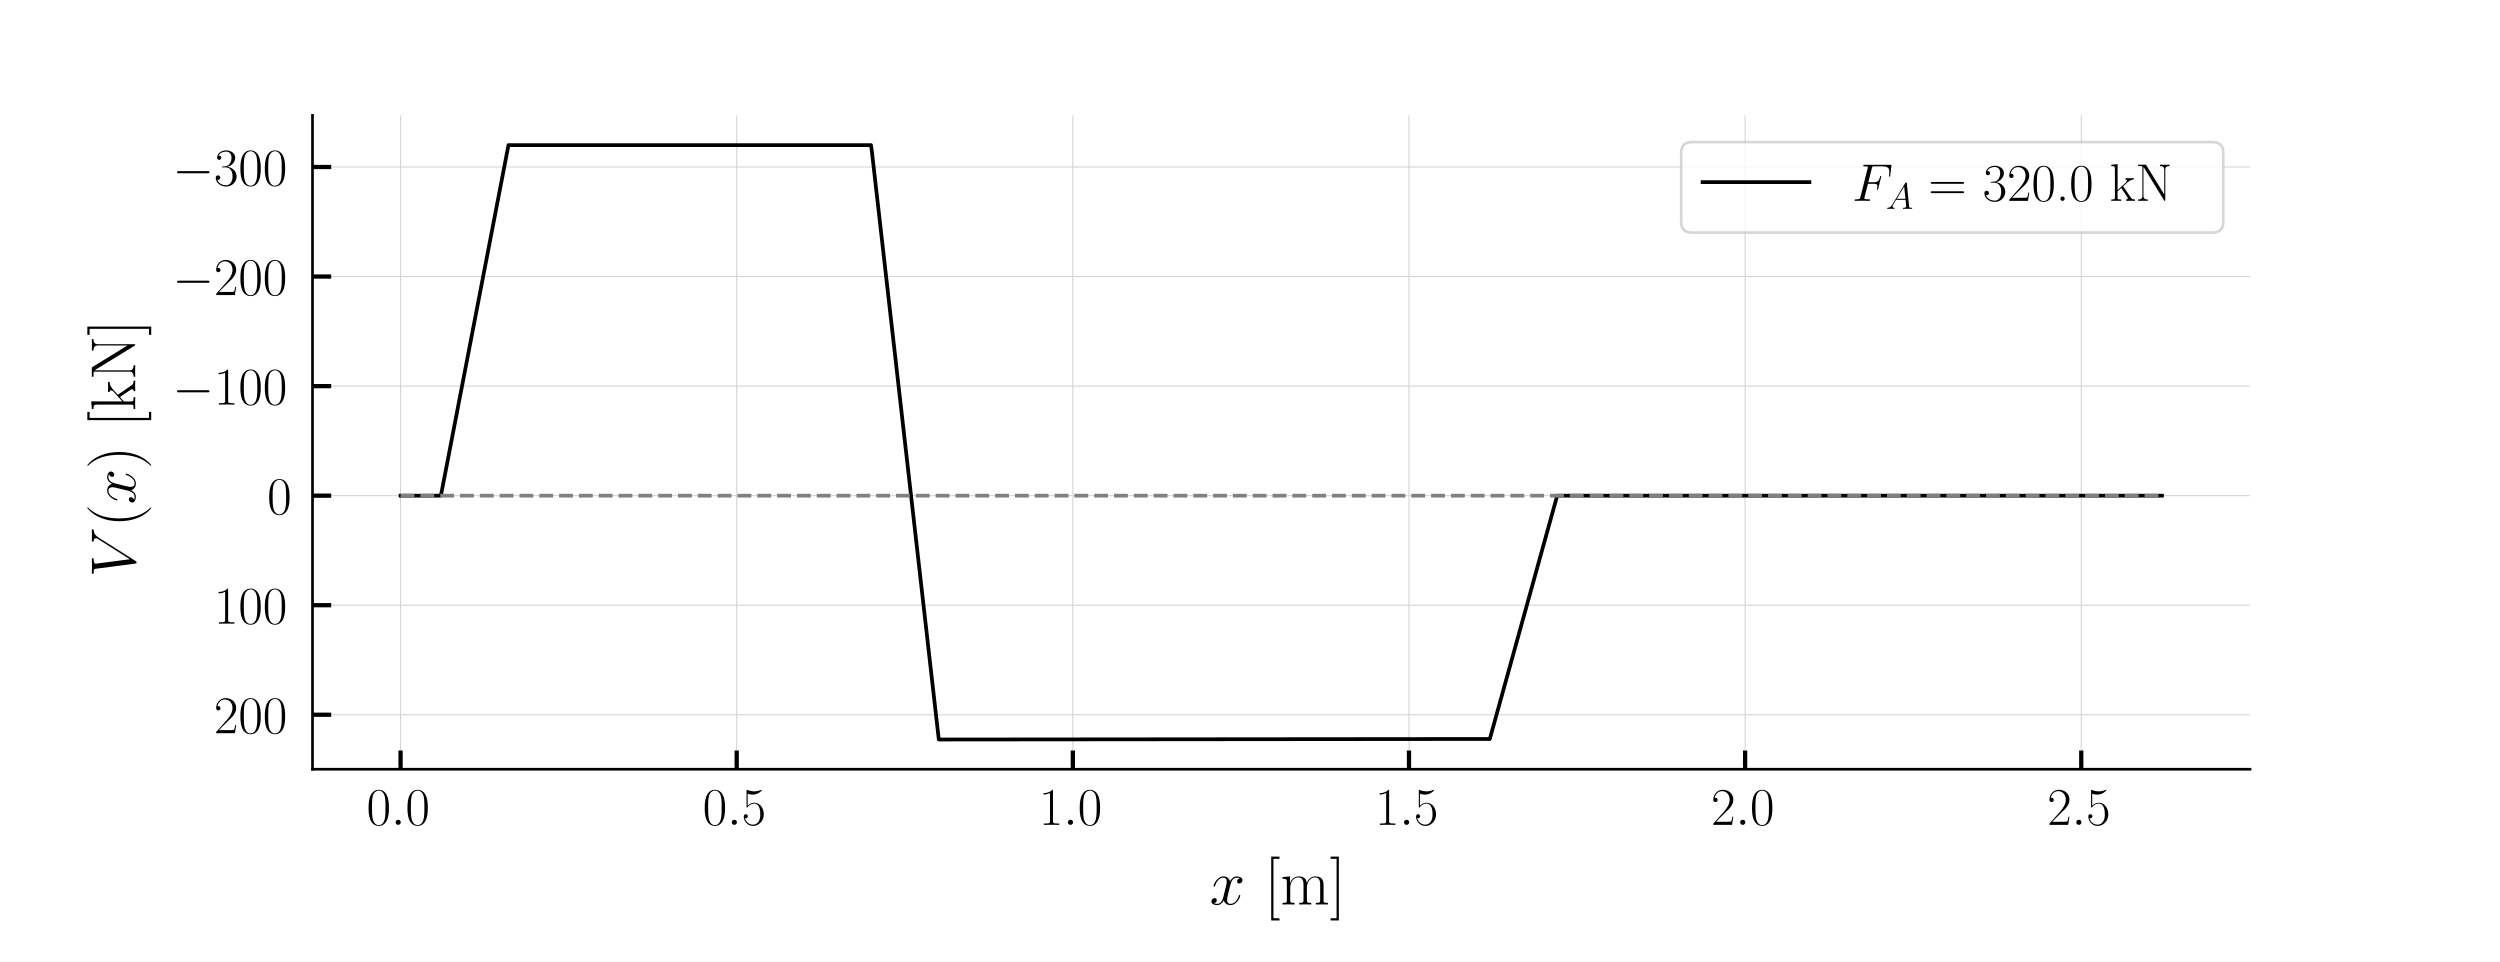
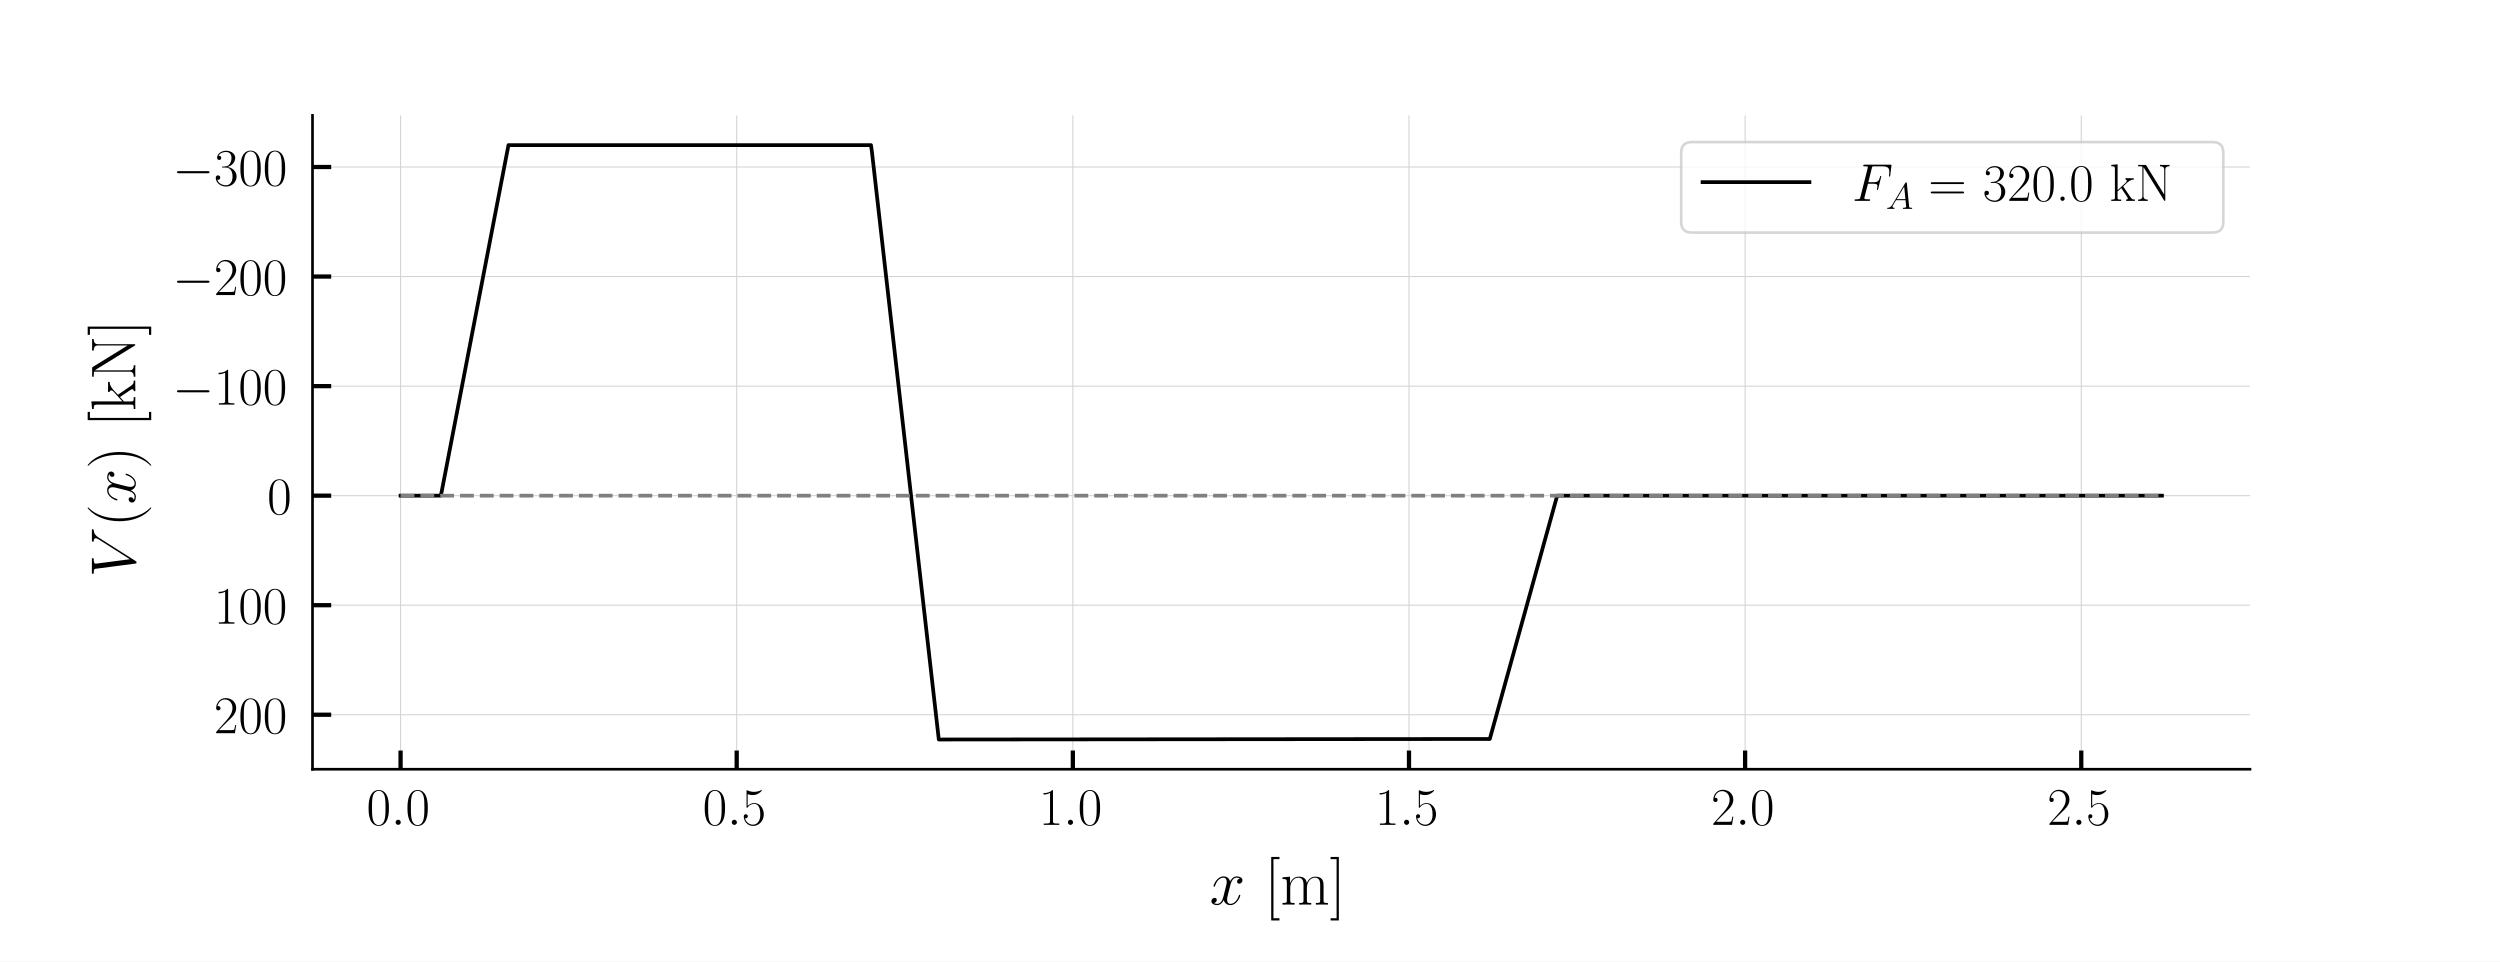
<svg xmlns="http://www.w3.org/2000/svg" xmlns:xlink="http://www.w3.org/1999/xlink" width="468pt" height="180pt" viewBox="0 0 468 180" version="1.1">
  <defs>
    <style type="text/css">*{stroke-linejoin: round; stroke-linecap: butt}</style>
  </defs>
  <g id="figure_1">
    <g id="patch_1">
      <path d="M 0 180  L 468 180  L 468 0  L 0 0  z " style="fill: #ffffff" />
    </g>
    <g id="axes_1">
      <g id="patch_2">
        <path d="M 58.5 144  L 421.2 144  L 421.2 21.6  L 58.5 21.6  z " style="fill: #ffffff" />
      </g>
      <g id="matplotlib.axis_1">
        <g id="xtick_1">
          <g id="line2d_1">
-             <path d="M 74.986 144  L 74.986 21.6  " clip-path="url(#p8a2ecd85be)" style="fill: none; stroke: #d3d3d3; stroke-width: 0.2; stroke-linecap: square" />
+             <path d="M 74.986 144  L 74.986 21.6  " clip-path="url(#pb7c773ebea)" style="fill: none; stroke: #d3d3d3; stroke-width: 0.2; stroke-linecap: square" />
          </g>
          <g id="line2d_2">
            <defs>
-               <path id="mbf81f46f9b" d="M 0 0  L 0 -3.5  " style="stroke: #000000; stroke-width: 0.8" />
-             </defs>
-             <g>
-               <use xlink:href="#mbf81f46f9b" x="74.986" y="144" style="stroke: #000000; stroke-width: 0.8" />
+               <path id="m559e1556b9" d="M 0 0  L 0 -3.5  " style="stroke: #000000; stroke-width: 0.8" />
+             </defs>
+             <g>
+               <use xlink:href="#m559e1556b9" x="74.986" y="144" style="stroke: #000000; stroke-width: 0.8" />
            </g>
          </g>
          <g id="text_1">
            <g transform="translate(68.62132 154.4185) scale(0.1 -0.1)">
              <defs>
-                 <path id="CMR17-30" d="M 2688 2038  C 2688 2430 2682 3099 2413 3613  C 2176 4063 1798 4224 1466 4224  C 1158 4224 768 4082 525 3620  C 269 3137 243 2539 243 2038  C 243 1671 250 1112 448 623  C 723 -39 1216 -128 1466 -128  C 1760 -128 2208 -7 2470 604  C 2662 1048 2688 1568 2688 2038  z M 1466 -26  C 1056 -26 813 328 723 816  C 653 1196 653 1749 653 2109  C 653 2604 653 3015 736 3407  C 858 3954 1216 4121 1466 4121  C 1728 4121 2067 3947 2189 3420  C 2272 3054 2278 2623 2278 2109  C 2278 1691 2278 1176 2202 797  C 2067 96 1690 -26 1466 -26  z " transform="scale(0.015625)" />
-                 <path id="CMMI12-3a" d="M 1178 307  C 1178 492 1024 620 870 620  C 685 620 557 467 557 313  C 557 128 710 0 864 0  C 1050 0 1178 153 1178 307  z " transform="scale(0.015625)" />
+                 <path id="CMR17-30" d="M 2688 2025  C 2688 2416 2682 3080 2413 3591  C 2176 4039 1798 4198 1466 4198  C 1158 4198 768 4058 525 3597  C 269 3118 243 2524 243 2025  C 243 1661 250 1106 448 619  C 723 -39 1216 -128 1466 -128  C 1760 -128 2208 -7 2470 600  C 2662 1042 2688 1559 2688 2025  z M 1466 -26  C 1056 -26 813 325 723 812  C 653 1188 653 1738 653 2096  C 653 2588 653 2997 736 3387  C 858 3929 1216 4096 1466 4096  C 1728 4096 2067 3923 2189 3400  C 2272 3036 2278 2607 2278 2096  C 2278 1680 2278 1169 2202 792  C 2067 95 1690 -26 1466 -26  z " transform="scale(0.015625)" />
+                 <path id="CMMI12-3a" d="M 1178 307  C 1178 492 1024 619 870 619  C 685 619 557 466 557 313  C 557 128 710 0 864 0  C 1050 0 1178 153 1178 307  z " transform="scale(0.015625)" />
              </defs>
              <use xlink:href="#CMR17-30" transform="scale(0.996264)" />
              <use xlink:href="#CMMI12-3a" transform="translate(45.69048 0) scale(0.996264)" />
              <use xlink:href="#CMR17-30" transform="translate(72.78765 0) scale(0.996264)" />
            </g>
          </g>
        </g>
        <g id="xtick_2">
          <g id="line2d_3">
-             <path d="M 137.911 144  L 137.911 21.6  " clip-path="url(#p8a2ecd85be)" style="fill: none; stroke: #d3d3d3; stroke-width: 0.2; stroke-linecap: square" />
+             <path d="M 137.911 144  L 137.911 21.6  " clip-path="url(#pb7c773ebea)" style="fill: none; stroke: #d3d3d3; stroke-width: 0.2; stroke-linecap: square" />
          </g>
          <g id="line2d_4">
            <g>
-               <use xlink:href="#mbf81f46f9b" x="137.911" y="144" style="stroke: #000000; stroke-width: 0.8" />
+               <use xlink:href="#m559e1556b9" x="137.911" y="144" style="stroke: #000000; stroke-width: 0.8" />
            </g>
          </g>
          <g id="text_2">
            <g transform="translate(131.5464 154.4185) scale(0.1 -0.1)">
              <defs>
-                 <path id="CMR17-35" d="M 730 3750  C 794 3724 1056 3641 1325 3641  C 1920 3641 2246 3961 2432 4140  C 2432 4191 2432 4224 2394 4224  C 2387 4224 2374 4224 2323 4198  C 2099 4102 1837 4032 1517 4032  C 1325 4032 1037 4055 723 4191  C 653 4224 640 4224 634 4224  C 602 4224 595 4217 595 4090  L 595 2231  C 595 2113 595 2080 659 2080  C 691 2080 704 2093 736 2139  C 941 2435 1222 2560 1542 2560  C 1766 2560 2246 2415 2246 1293  C 2246 1087 2246 716 2054 422  C 1894 159 1645 25 1370 25  C 947 25 518 319 403 812  C 429 806 480 793 506 793  C 589 793 749 838 749 1036  C 749 1209 627 1280 506 1280  C 358 1280 262 1190 262 1011  C 262 454 704 -128 1382 -128  C 2042 -128 2669 441 2669 1267  C 2669 2054 2170 2662 1549 2662  C 1222 2662 947 2540 730 2304  L 730 3750  z " transform="scale(0.015625)" />
+                 <path id="CMR17-35" d="M 730 3692  C 794 3666 1056 3584 1325 3584  C 1920 3584 2246 3911 2432 4100  C 2432 4157 2432 4192 2394 4192  C 2387 4192 2374 4192 2323 4163  C 2099 4058 1837 3973 1517 3973  C 1325 3973 1037 3999 723 4139  C 653 4171 640 4171 634 4171  C 602 4171 595 4164 595 4037  L 595 2203  C 595 2089 595 2057 659 2057  C 691 2057 704 2070 736 2114  C 941 2401 1222 2522 1542 2522  C 1766 2522 2246 2382 2246 1289  C 2246 1085 2246 715 2054 421  C 1894 159 1645 25 1370 25  C 947 25 518 320 403 814  C 429 807 480 795 506 795  C 589 795 749 840 749 1038  C 749 1210 627 1280 506 1280  C 358 1280 262 1190 262 1011  C 262 454 704 -128 1382 -128  C 2042 -128 2669 440 2669 1264  C 2669 2030 2170 2624 1549 2624  C 1222 2624 947 2503 730 2274  L 730 3692  z " transform="scale(0.015625)" />
              </defs>
              <use xlink:href="#CMR17-30" transform="scale(0.996264)" />
              <use xlink:href="#CMMI12-3a" transform="translate(45.69048 0) scale(0.996264)" />
              <use xlink:href="#CMR17-35" transform="translate(72.78765 0) scale(0.996264)" />
            </g>
          </g>
        </g>
        <g id="xtick_3">
          <g id="line2d_5">
-             <path d="M 200.836 144  L 200.836 21.6  " clip-path="url(#p8a2ecd85be)" style="fill: none; stroke: #d3d3d3; stroke-width: 0.2; stroke-linecap: square" />
+             <path d="M 200.836 144  L 200.836 21.6  " clip-path="url(#pb7c773ebea)" style="fill: none; stroke: #d3d3d3; stroke-width: 0.2; stroke-linecap: square" />
          </g>
          <g id="line2d_6">
            <g>
-               <use xlink:href="#mbf81f46f9b" x="200.836" y="144" style="stroke: #000000; stroke-width: 0.8" />
+               <use xlink:href="#m559e1556b9" x="200.836" y="144" style="stroke: #000000; stroke-width: 0.8" />
            </g>
          </g>
          <g id="text_3">
            <g transform="translate(194.4714 154.4185) scale(0.1 -0.1)">
              <defs>
-                 <path id="CMR17-31" d="M 1702 4083  C 1702 4217 1696 4224 1606 4224  C 1357 3927 979 3833 621 3820  C 602 3820 570 3820 563 3808  C 557 3795 557 3782 557 3648  C 755 3648 1088 3686 1344 3839  L 1344 467  C 1344 243 1331 166 781 166  L 589 166  L 589 0  C 896 6 1216 12 1523 12  C 1830 12 2150 6 2458 0  L 2458 166  L 2266 166  C 1715 166 1702 236 1702 467  L 1702 4083  z " transform="scale(0.015625)" />
+                 <path id="CMR17-31" d="M 1702 4058  C 1702 4192 1696 4192 1606 4192  C 1357 3916 979 3827 621 3827  C 602 3827 570 3827 563 3808  C 557 3795 557 3782 557 3648  C 755 3648 1088 3686 1344 3839  L 1344 461  C 1344 236 1331 160 781 160  L 589 160  L 589 0  C 896 0 1216 0 1523 0  C 1830 0 2150 0 2458 0  L 2458 160  L 2266 160  C 1715 160 1702 230 1702 458  L 1702 4058  z " transform="scale(0.015625)" />
              </defs>
              <use xlink:href="#CMR17-31" transform="scale(0.996264)" />
              <use xlink:href="#CMMI12-3a" transform="translate(45.69048 0) scale(0.996264)" />
              <use xlink:href="#CMR17-30" transform="translate(72.78765 0) scale(0.996264)" />
            </g>
          </g>
        </g>
        <g id="xtick_4">
          <g id="line2d_7">
-             <path d="M 263.762 144  L 263.762 21.6  " clip-path="url(#p8a2ecd85be)" style="fill: none; stroke: #d3d3d3; stroke-width: 0.2; stroke-linecap: square" />
+             <path d="M 263.762 144  L 263.762 21.6  " clip-path="url(#pb7c773ebea)" style="fill: none; stroke: #d3d3d3; stroke-width: 0.2; stroke-linecap: square" />
          </g>
          <g id="line2d_8">
            <g>
-               <use xlink:href="#mbf81f46f9b" x="263.762" y="144" style="stroke: #000000; stroke-width: 0.8" />
+               <use xlink:href="#m559e1556b9" x="263.762" y="144" style="stroke: #000000; stroke-width: 0.8" />
            </g>
          </g>
          <g id="text_4">
            <g transform="translate(257.3965 154.4185) scale(0.1 -0.1)">
              <use xlink:href="#CMR17-31" transform="scale(0.996264)" />
              <use xlink:href="#CMMI12-3a" transform="translate(45.69048 0) scale(0.996264)" />
              <use xlink:href="#CMR17-35" transform="translate(72.78765 0) scale(0.996264)" />
            </g>
          </g>
        </g>
        <g id="xtick_5">
          <g id="line2d_9">
-             <path d="M 326.687 144  L 326.687 21.6  " clip-path="url(#p8a2ecd85be)" style="fill: none; stroke: #d3d3d3; stroke-width: 0.2; stroke-linecap: square" />
+             <path d="M 326.687 144  L 326.687 21.6  " clip-path="url(#pb7c773ebea)" style="fill: none; stroke: #d3d3d3; stroke-width: 0.2; stroke-linecap: square" />
          </g>
          <g id="line2d_10">
            <g>
-               <use xlink:href="#mbf81f46f9b" x="326.687" y="144" style="stroke: #000000; stroke-width: 0.8" />
+               <use xlink:href="#m559e1556b9" x="326.687" y="144" style="stroke: #000000; stroke-width: 0.8" />
            </g>
          </g>
          <g id="text_5">
            <g transform="translate(320.3215 154.4185) scale(0.1 -0.1)">
              <defs>
-                 <path id="CMR17-32" d="M 2669 990  L 2554 990  C 2490 537 2438 460 2413 422  C 2381 371 1920 371 1830 371  L 602 371  C 832 620 1280 1073 1824 1596  C 2214 1966 2669 2400 2669 3033  C 2669 3788 2067 4224 1395 4224  C 691 4224 262 3603 262 3027  C 262 2777 448 2745 525 2745  C 589 2745 781 2783 781 3007  C 781 3206 614 3264 525 3264  C 486 3264 448 3257 422 3244  C 544 3788 915 4057 1306 4057  C 1862 4057 2227 3616 2227 3033  C 2227 2477 1901 1998 1536 1583  L 262 147  L 262 0  L 2515 0  L 2669 990  z " transform="scale(0.015625)" />
+                 <path id="CMR17-32" d="M 2669 989  L 2554 989  C 2490 536 2438 459 2413 420  C 2381 369 1920 369 1830 369  L 602 369  C 832 619 1280 1072 1824 1597  C 2214 1967 2669 2402 2669 3035  C 2669 3790 2067 4224 1395 4224  C 691 4224 262 3604 262 3030  C 262 2780 448 2748 525 2748  C 589 2748 781 2787 781 3010  C 781 3207 614 3264 525 3264  C 486 3264 448 3258 422 3245  C 544 3790 915 4058 1306 4058  C 1862 4058 2227 3617 2227 3035  C 2227 2479 1901 2000 1536 1584  L 262 146  L 262 0  L 2515 0  L 2669 989  z " transform="scale(0.015625)" />
              </defs>
              <use xlink:href="#CMR17-32" transform="scale(0.996264)" />
              <use xlink:href="#CMMI12-3a" transform="translate(45.69048 0) scale(0.996264)" />
              <use xlink:href="#CMR17-30" transform="translate(72.78765 0) scale(0.996264)" />
            </g>
          </g>
        </g>
        <g id="xtick_6">
          <g id="line2d_11">
-             <path d="M 389.612 144  L 389.612 21.6  " clip-path="url(#p8a2ecd85be)" style="fill: none; stroke: #d3d3d3; stroke-width: 0.2; stroke-linecap: square" />
+             <path d="M 389.612 144  L 389.612 21.6  " clip-path="url(#pb7c773ebea)" style="fill: none; stroke: #d3d3d3; stroke-width: 0.2; stroke-linecap: square" />
          </g>
          <g id="line2d_12">
            <g>
-               <use xlink:href="#mbf81f46f9b" x="389.612" y="144" style="stroke: #000000; stroke-width: 0.8" />
+               <use xlink:href="#m559e1556b9" x="389.612" y="144" style="stroke: #000000; stroke-width: 0.8" />
            </g>
          </g>
          <g id="text_6">
            <g transform="translate(383.2466 154.4185) scale(0.1 -0.1)">
              <use xlink:href="#CMR17-32" transform="scale(0.996264)" />
              <use xlink:href="#CMMI12-3a" transform="translate(45.69048 0) scale(0.996264)" />
              <use xlink:href="#CMR17-35" transform="translate(72.78765 0) scale(0.996264)" />
            </g>
          </g>
        </g>
        <g id="text_7">
          <g transform="translate(226.4438 169.3221) scale(0.12 -0.12)">
            <defs>
-               <path id="CMMI12-78" d="M 3034 2624  C 2829 2585 2752 2431 2752 2310  C 2752 2156 2874 2105 2963 2105  C 3155 2105 3290 2271 3290 2444  C 3290 2694 2982 2816 2714 2816  C 2323 2816 2106 2451 2048 2329  C 1901 2790 1504 2816 1389 2816  C 736 2816 390 1993 390 1849  C 390 1823 416 1790 461 1790  C 512 1790 525 1829 538 1855  C 755 2572 1184 2687 1370 2687  C 1658 2687 1715 2438 1715 2284  C 1715 2143 1677 1993 1600 1678  L 1382 778  C 1286 390 1101 64 762 64  C 730 64 570 64 435 126  C 666 166 717 358 717 435  C 717 563 621 640 499 640  C 346 640 179 505 179 300  C 179 57 480 -64 755 -64  C 1062 -64 1280 153 1414 415  C 1517 64 1837 -64 2074 -64  C 2726 -64 3072 751 3072 896  C 3072 929 3046 955 3008 955  C 2950 955 2944 922 2925 870  C 2752 300 2381 64 2093 64  C 1869 64 1747 204 1747 467  C 1747 607 1773 712 1875 1146  L 2099 2039  C 2195 2425 2413 2687 2707 2687  C 2720 2687 2899 2687 3034 2624  z " transform="scale(0.015625)" />
-               <path id="CMR17-5b" d="M 1504 -1600  L 1504 -1376  L 902 -1376  L 902 4575  L 1504 4575  L 1504 4800  L 678 4800  L 678 -1600  L 1504 -1600  z " transform="scale(0.015625)" />
-               <path id="CMR17-6d" d="M 4326 1954  C 4326 2276 4269 2816 3507 2816  C 3072 2816 2771 2520 2656 2173  L 2650 2173  C 2573 2700 2195 2816 1837 2816  C 1331 2816 1069 2424 973 2166  L 966 2166  L 966 2816  L 211 2745  L 211 2578  C 589 2578 646 2540 646 2231  L 646 443  C 646 198 621 166 211 166  L 211 0  C 365 12 646 12 813 12  C 979 12 1267 12 1421 0  L 1421 166  C 1011 166 986 192 986 443  L 986 1678  C 986 2269 1344 2713 1792 2713  C 2266 2713 2317 2289 2317 1980  L 2317 443  C 2317 198 2291 166 1882 166  L 1882 0  C 2035 12 2317 12 2483 12  C 2650 12 2938 12 3091 0  L 3091 166  C 2682 166 2656 192 2656 443  L 2656 1678  C 2656 2269 3014 2713 3462 2713  C 3936 2713 3987 2289 3987 1980  L 3987 443  C 3987 198 3962 166 3552 166  L 3552 0  C 3706 12 3987 12 4154 12  C 4320 12 4608 12 4762 0  L 4762 166  C 4352 166 4326 192 4326 443  L 4326 1954  z " transform="scale(0.015625)" />
-               <path id="CMR17-5d" d="M 915 4800  L 90 4800  L 90 4575  L 691 4575  L 691 -1376  L 90 -1376  L 90 -1600  L 915 -1600  L 915 4800  z " transform="scale(0.015625)" />
+               <path id="CMMI12-78" d="M 3034 2606  C 2829 2567 2752 2414 2752 2293  C 2752 2139 2874 2088 2963 2088  C 3155 2088 3290 2254 3290 2427  C 3290 2695 2982 2816 2714 2816  C 2323 2816 2106 2433 2048 2312  C 1901 2816 1504 2816 1389 2816  C 736 2816 390 1980 390 1839  C 390 1814 416 1782 461 1782  C 512 1782 525 1820 538 1846  C 755 2555 1184 2689 1370 2689  C 1658 2689 1715 2420 1715 2267  C 1715 2127 1677 1980 1600 1673  L 1382 798  C 1286 415 1101 64 762 64  C 730 64 570 64 435 147  C 666 192 717 383 717 460  C 717 588 621 664 499 664  C 346 664 179 530 179 326  C 179 57 480 -64 755 -64  C 1062 -64 1280 179 1414 441  C 1517 64 1837 -64 2074 -64  C 2726 -64 3072 773 3072 913  C 3072 945 3046 971 3008 971  C 2950 971 2944 939 2925 888  C 2752 326 2381 64 2093 64  C 1869 64 1747 230 1747 492  C 1747 632 1773 734 1875 1156  L 2099 2024  C 2195 2408 2413 2689 2707 2689  C 2720 2689 2899 2689 3034 2606  z " transform="scale(0.015625)" />
+               <path id="CMR17-5b" d="M 1504 -1600  L 1504 -1377  L 902 -1377  L 902 4544  L 1504 4544  L 1504 4767  L 678 4767  L 678 -1600  L 1504 -1600  z " transform="scale(0.015625)" />
+               <path id="CMR17-6d" d="M 4326 1933  C 4326 2252 4269 2790 3507 2790  C 3072 2790 2771 2496 2656 2151  L 2650 2151  C 2573 2676 2195 2790 1837 2790  C 1331 2790 1069 2400 973 2144  L 966 2144  L 966 2790  L 211 2720  L 211 2554  C 589 2554 646 2515 646 2208  L 646 428  C 646 184 621 153 211 153  L 211 -13  C 365 0 646 0 813 0  C 979 0 1267 0 1421 -13  L 1421 153  C 1011 153 986 178 986 428  L 986 1658  C 986 2247 1344 2688 1792 2688  C 2266 2688 2317 2266 2317 1958  L 2317 428  C 2317 184 2291 153 1882 153  L 1882 -13  C 2035 0 2317 0 2483 0  C 2650 0 2938 0 3091 -13  L 3091 153  C 2682 153 2656 178 2656 428  L 2656 1658  C 2656 2247 3014 2688 3462 2688  C 3936 2688 3987 2266 3987 1958  L 3987 428  C 3987 184 3962 153 3552 153  L 3552 -13  C 3706 0 3987 0 4154 0  C 4320 0 4608 0 4762 -13  L 4762 153  C 4352 153 4326 178 4326 428  L 4326 1933  z " transform="scale(0.015625)" />
+               <path id="CMR17-5d" d="M 915 4767  L 90 4767  L 90 4544  L 691 4544  L 691 -1377  L 90 -1377  L 90 -1600  L 915 -1600  L 915 4767  z " transform="scale(0.015625)" />
            </defs>
            <use xlink:href="#CMMI12-78" transform="scale(0.996264)" />
            <use xlink:href="#CMR17-5b" transform="translate(85.51003 0) scale(0.996264)" />
            <use xlink:href="#CMR17-6d" transform="translate(110.3811 0) scale(0.996264)" />
            <use xlink:href="#CMR17-5d" transform="translate(187.3007 0) scale(0.996264)" />
          </g>
        </g>
      </g>
      <g id="matplotlib.axis_2">
        <g id="ytick_1">
          <g id="line2d_13">
-             <path d="M 58.5 31.265  L 421.2 31.265  " clip-path="url(#p8a2ecd85be)" style="fill: none; stroke: #d3d3d3; stroke-width: 0.2; stroke-linecap: square" />
+             <path d="M 58.5 31.265  L 421.2 31.265  " clip-path="url(#pb7c773ebea)" style="fill: none; stroke: #d3d3d3; stroke-width: 0.2; stroke-linecap: square" />
          </g>
          <g id="line2d_14">
            <defs>
-               <path id="m347cc3be47" d="M 0 0  L 3.5 0  " style="stroke: #000000; stroke-width: 0.8" />
-             </defs>
-             <g>
-               <use xlink:href="#m347cc3be47" x="58.5" y="31.265" style="stroke: #000000; stroke-width: 0.8" />
+               <path id="m8a05a147ef" d="M 0 0  L 3.5 0  " style="stroke: #000000; stroke-width: 0.8" />
+             </defs>
+             <g>
+               <use xlink:href="#m8a05a147ef" x="58.5" y="31.265" style="stroke: #000000; stroke-width: 0.8" />
            </g>
          </g>
          <g id="text_8">
            <g transform="translate(32.30725 34.72428) scale(0.1 -0.1)">
              <defs>
                <path id="CMSY10-0" d="M 4218 1472  C 4326 1472 4442 1472 4442 1600  C 4442 1728 4326 1728 4218 1728  L 755 1728  C 646 1728 531 1728 531 1600  C 531 1472 646 1472 755 1472  L 4218 1472  z " transform="scale(0.015625)" />
-                 <path id="CMR17-33" d="M 1414 2176  C 1984 2176 2234 1673 2234 1094  C 2234 322 1824 25 1453 25  C 1114 25 563 193 390 691  C 422 678 454 678 486 678  C 640 678 755 780 755 947  C 755 1132 614 1216 486 1216  C 378 1216 211 1164 211 927  C 211 335 787 -128 1466 -128  C 2176 -128 2720 432 2720 1087  C 2720 1718 2208 2176 1600 2246  C 2086 2347 2554 2776 2554 3353  C 2554 3856 2048 4224 1472 4224  C 890 4224 378 3862 378 3347  C 378 3123 544 3084 627 3084  C 762 3084 877 3167 877 3334  C 877 3500 762 3584 627 3584  C 602 3584 570 3584 544 3571  C 730 3999 1235 4076 1459 4076  C 1683 4076 2106 3966 2106 3347  C 2106 3167 2080 2851 1862 2574  C 1670 2329 1453 2316 1242 2297  C 1210 2297 1062 2284 1037 2284  C 992 2278 966 2272 966 2227  C 966 2182 973 2176 1101 2176  L 1414 2176  z " transform="scale(0.015625)" />
+                 <path id="CMR17-33" d="M 1414 2157  C 1984 2157 2234 1662 2234 1090  C 2234 320 1824 25 1453 25  C 1114 25 563 194 390 693  C 422 680 454 680 486 680  C 640 680 755 782 755 948  C 755 1133 614 1216 486 1216  C 378 1216 211 1165 211 926  C 211 335 787 -128 1466 -128  C 2176 -128 2720 430 2720 1085  C 2720 1707 2208 2157 1600 2227  C 2086 2328 2554 2756 2554 3329  C 2554 3820 2048 4179 1472 4179  C 890 4179 378 3829 378 3329  C 378 3110 544 3072 627 3072  C 762 3072 877 3155 877 3321  C 877 3486 762 3569 627 3569  C 602 3569 570 3569 544 3557  C 730 3959 1235 4032 1459 4032  C 1683 4032 2106 3925 2106 3320  C 2106 3143 2080 2828 1862 2550  C 1670 2304 1453 2304 1242 2284  C 1210 2284 1062 2269 1037 2269  C 992 2263 966 2257 966 2208  C 966 2163 973 2157 1101 2157  L 1414 2157  z " transform="scale(0.015625)" />
              </defs>
              <use xlink:href="#CMSY10-0" transform="scale(0.996264)" />
              <use xlink:href="#CMR17-33" transform="translate(77.48747 0) scale(0.996264)" />
              <use xlink:href="#CMR17-30" transform="translate(123.1779 0) scale(0.996264)" />
              <use xlink:href="#CMR17-30" transform="translate(168.8684 0) scale(0.996264)" />
            </g>
          </g>
        </g>
        <g id="ytick_2">
          <g id="line2d_15">
-             <path d="M 58.5 51.772  L 421.2 51.772  " clip-path="url(#p8a2ecd85be)" style="fill: none; stroke: #d3d3d3; stroke-width: 0.2; stroke-linecap: square" />
+             <path d="M 58.5 51.772  L 421.2 51.772  " clip-path="url(#pb7c773ebea)" style="fill: none; stroke: #d3d3d3; stroke-width: 0.2; stroke-linecap: square" />
          </g>
          <g id="line2d_16">
            <g>
-               <use xlink:href="#m347cc3be47" x="58.5" y="51.772" style="stroke: #000000; stroke-width: 0.8" />
+               <use xlink:href="#m8a05a147ef" x="58.5" y="51.772" style="stroke: #000000; stroke-width: 0.8" />
            </g>
          </g>
          <g id="text_9">
            <g transform="translate(32.30725 55.23128) scale(0.1 -0.1)">
              <use xlink:href="#CMSY10-0" transform="scale(0.996264)" />
              <use xlink:href="#CMR17-32" transform="translate(77.48747 0) scale(0.996264)" />
              <use xlink:href="#CMR17-30" transform="translate(123.1779 0) scale(0.996264)" />
              <use xlink:href="#CMR17-30" transform="translate(168.8684 0) scale(0.996264)" />
            </g>
          </g>
        </g>
        <g id="ytick_3">
          <g id="line2d_17">
-             <path d="M 58.5 72.279  L 421.2 72.279  " clip-path="url(#p8a2ecd85be)" style="fill: none; stroke: #d3d3d3; stroke-width: 0.2; stroke-linecap: square" />
+             <path d="M 58.5 72.279  L 421.2 72.279  " clip-path="url(#pb7c773ebea)" style="fill: none; stroke: #d3d3d3; stroke-width: 0.2; stroke-linecap: square" />
          </g>
          <g id="line2d_18">
            <g>
-               <use xlink:href="#m347cc3be47" x="58.5" y="72.279" style="stroke: #000000; stroke-width: 0.8" />
+               <use xlink:href="#m8a05a147ef" x="58.5" y="72.279" style="stroke: #000000; stroke-width: 0.8" />
            </g>
          </g>
          <g id="text_10">
            <g transform="translate(32.30725 75.73827) scale(0.1 -0.1)">
              <use xlink:href="#CMSY10-0" transform="scale(0.996264)" />
              <use xlink:href="#CMR17-31" transform="translate(77.48747 0) scale(0.996264)" />
              <use xlink:href="#CMR17-30" transform="translate(123.1779 0) scale(0.996264)" />
              <use xlink:href="#CMR17-30" transform="translate(168.8684 0) scale(0.996264)" />
            </g>
          </g>
        </g>
        <g id="ytick_4">
          <g id="line2d_19">
-             <path d="M 58.5 92.786  L 421.2 92.786  " clip-path="url(#p8a2ecd85be)" style="fill: none; stroke: #d3d3d3; stroke-width: 0.2; stroke-linecap: square" />
+             <path d="M 58.5 92.786  L 421.2 92.786  " clip-path="url(#pb7c773ebea)" style="fill: none; stroke: #d3d3d3; stroke-width: 0.2; stroke-linecap: square" />
          </g>
          <g id="line2d_20">
            <g>
-               <use xlink:href="#m347cc3be47" x="58.5" y="92.786" style="stroke: #000000; stroke-width: 0.8" />
+               <use xlink:href="#m8a05a147ef" x="58.5" y="92.786" style="stroke: #000000; stroke-width: 0.8" />
            </g>
          </g>
          <g id="text_11">
            <g transform="translate(50.01866 96.24526) scale(0.1 -0.1)">
              <use xlink:href="#CMR17-30" transform="scale(0.996264)" />
            </g>
          </g>
        </g>
        <g id="ytick_5">
          <g id="line2d_21">
-             <path d="M 58.5 113.293  L 421.2 113.293  " clip-path="url(#p8a2ecd85be)" style="fill: none; stroke: #d3d3d3; stroke-width: 0.2; stroke-linecap: square" />
+             <path d="M 58.5 113.293  L 421.2 113.293  " clip-path="url(#pb7c773ebea)" style="fill: none; stroke: #d3d3d3; stroke-width: 0.2; stroke-linecap: square" />
          </g>
          <g id="line2d_22">
            <g>
-               <use xlink:href="#m347cc3be47" x="58.5" y="113.293" style="stroke: #000000; stroke-width: 0.8" />
+               <use xlink:href="#m8a05a147ef" x="58.5" y="113.293" style="stroke: #000000; stroke-width: 0.8" />
            </g>
          </g>
          <g id="text_12">
            <g transform="translate(40.05599 116.7523) scale(0.1 -0.1)">
              <use xlink:href="#CMR17-31" transform="scale(0.996264)" />
              <use xlink:href="#CMR17-30" transform="translate(45.69048 0) scale(0.996264)" />
              <use xlink:href="#CMR17-30" transform="translate(91.38095 0) scale(0.996264)" />
            </g>
          </g>
        </g>
        <g id="ytick_6">
          <g id="line2d_23">
-             <path d="M 58.5 133.8  L 421.2 133.8  " clip-path="url(#p8a2ecd85be)" style="fill: none; stroke: #d3d3d3; stroke-width: 0.2; stroke-linecap: square" />
+             <path d="M 58.5 133.8  L 421.2 133.8  " clip-path="url(#pb7c773ebea)" style="fill: none; stroke: #d3d3d3; stroke-width: 0.2; stroke-linecap: square" />
          </g>
          <g id="line2d_24">
            <g>
-               <use xlink:href="#m347cc3be47" x="58.5" y="133.8" style="stroke: #000000; stroke-width: 0.8" />
+               <use xlink:href="#m8a05a147ef" x="58.5" y="133.8" style="stroke: #000000; stroke-width: 0.8" />
            </g>
          </g>
          <g id="text_13">
            <g transform="translate(40.05599 137.2592) scale(0.1 -0.1)">
              <use xlink:href="#CMR17-32" transform="scale(0.996264)" />
              <use xlink:href="#CMR17-30" transform="translate(45.69048 0) scale(0.996264)" />
              <use xlink:href="#CMR17-30" transform="translate(91.38095 0) scale(0.996264)" />
            </g>
          </g>
        </g>
        <g id="text_14">
          <g transform="translate(25.31846 108.0706) rotate(-90) scale(0.12 -0.12)">
            <defs>
-               <path id="CMMI12-56" d="M 3962 3644  C 4179 3987 4378 4140 4704 4166  C 4768 4172 4819 4172 4819 4287  C 4819 4313 4806 4352 4749 4352  C 4634 4352 4358 4339 4243 4339  C 4058 4339 3866 4352 3686 4352  C 3635 4352 3571 4352 3571 4230  C 3571 4172 3629 4166 3654 4166  C 3891 4146 3917 4032 3917 3956  C 3917 3860 3827 3714 3821 3708  L 1811 540  L 1363 3968  C 1363 4153 1696 4166 1766 4166  C 1862 4166 1920 4166 1920 4287  C 1920 4352 1850 4352 1830 4352  C 1722 4352 1594 4339 1485 4339  L 1126 4339  C 659 4339 467 4352 461 4352  C 422 4352 346 4352 346 4236  C 346 4166 390 4166 493 4166  C 819 4166 838 4108 858 3949  L 1370 25  C 1389 -109 1389 -128 1478 -128  C 1555 -128 1587 -109 1651 -7  L 3962 3644  z " transform="scale(0.015625)" />
-               <path id="CMR17-28" d="M 1958 -1562  C 1958 -1556 1958 -1543 1939 -1524  C 1645 -1223 858 -403 858 1596  C 858 3595 1632 4408 1946 4729  C 1946 4735 1958 4748 1958 4767  C 1958 4787 1939 4800 1914 4800  C 1843 4800 1299 4325 986 3620  C 666 2909 576 2218 576 1603  C 576 1141 621 360 1005 -467  C 1312 -1133 1837 -1600 1914 -1600  C 1946 -1600 1958 -1588 1958 -1562  z " transform="scale(0.015625)" />
-               <path id="CMR17-29" d="M 1683 1596  C 1683 2057 1638 2839 1254 3665  C 947 4332 422 4800 346 4800  C 326 4800 301 4793 301 4761  C 301 4748 307 4742 314 4729  C 621 4408 1402 3595 1402 1603  C 1402 -396 627 -1210 314 -1530  C 307 -1543 301 -1549 301 -1562  C 301 -1594 326 -1600 346 -1600  C 416 -1600 960 -1127 1274 -422  C 1594 289 1683 981 1683 1596  z " transform="scale(0.015625)" />
-               <path id="CMR17-6b" d="M 1670 1679  C 1664 1692 1632 1730 1632 1749  C 1632 1762 2086 2175 2144 2226  C 2509 2532 2739 2563 2906 2570  L 2906 2735  C 2867 2735 2854 2735 2848 2729  L 2534 2722  C 2355 2722 2080 2722 1907 2735  L 1907 2570  C 1997 2563 2061 2513 2061 2423  C 2061 2296 1933 2175 1926 2175  L 960 1298  L 960 4416  L 198 4345  L 198 4179  C 576 4179 634 4141 634 3835  L 634 439  C 634 198 608 166 198 166  L 198 0  C 352 12 634 12 794 12  C 954 12 1235 12 1389 0  L 1389 166  C 979 166 954 191 954 439  L 954 1139  L 1395 1540  L 2042 586  C 2118 471 2182 382 2182 299  C 2182 185 2067 166 1990 166  L 1990 0  C 2144 12 2419 12 2579 12  C 2694 12 2931 6 3040 0  L 3040 166  C 2739 166 2669 223 2477 503  L 1670 1679  z " transform="scale(0.015625)" />
-               <path id="CMR17-4e" d="M 1312 4275  C 1267 4345 1261 4352 1139 4352  L 326 4352  L 326 4185  L 448 4185  C 704 4185 819 4153 838 4147  L 838 624  C 838 465 838 166 326 166  L 326 0  C 474 12 742 12 902 12  C 1062 12 1331 12 1478 0  L 1478 166  C 966 166 966 465 966 624  L 966 4057  C 1011 4019 1011 4007 1056 3943  L 3430 76  C 3475 0 3494 0 3526 0  C 3590 0 3590 19 3590 140  L 3590 3726  C 3590 3885 3590 4185 4102 4185  L 4102 4352  C 3955 4339 3686 4339 3526 4339  C 3366 4339 3098 4339 2950 4352  L 2950 4185  C 3462 4185 3462 3885 3462 3726  L 3462 777  L 1312 4275  z " transform="scale(0.015625)" />
+               <path id="CMMI12-56" d="M 3962 3640  C 4179 3984 4378 4136 4704 4162  C 4768 4168 4819 4168 4819 4282  C 4819 4308 4806 4346 4749 4346  C 4634 4346 4358 4346 4243 4346  C 4058 4346 3866 4346 3686 4346  C 3635 4346 3571 4346 3571 4226  C 3571 4168 3629 4162 3654 4162  C 3891 4143 3917 4029 3917 3952  C 3917 3857 3827 3710 3821 3704  L 1811 540  L 1363 3969  C 1363 4160 1696 4160 1766 4160  C 1862 4160 1920 4160 1920 4282  C 1920 4346 1850 4346 1830 4346  C 1722 4346 1594 4346 1485 4346  L 1126 4346  C 659 4346 467 4346 461 4346  C 422 4346 346 4346 346 4230  C 346 4160 390 4160 493 4160  C 819 4160 838 4102 858 3944  L 1370 24  C 1389 -109 1389 -128 1478 -128  C 1555 -128 1587 -109 1651 -8  L 3962 3640  z " transform="scale(0.015625)" />
+               <path id="CMR17-28" d="M 1958 -1561  C 1958 -1555 1958 -1542 1939 -1523  C 1645 -1224 858 -407 858 1581  C 858 3569 1632 4379 1946 4697  C 1946 4704 1958 4717 1958 4736  C 1958 4755 1939 4768 1914 4768  C 1843 4768 1299 4296 986 3594  C 666 2887 576 2199 576 1588  C 576 1128 621 351 1005 -471  C 1312 -1135 1837 -1600 1914 -1600  C 1946 -1600 1958 -1587 1958 -1561  z " transform="scale(0.015625)" />
+               <path id="CMR17-29" d="M 1683 1581  C 1683 2040 1638 2817 1254 3639  C 947 4303 422 4768 346 4768  C 326 4768 301 4761 301 4729  C 301 4717 307 4710 314 4697  C 621 4378 1402 3568 1402 1584  C 1402 -407 627 -1217 314 -1537  C 307 -1549 301 -1556 301 -1568  C 301 -1600 326 -1600 346 -1600  C 416 -1600 960 -1128 1274 -426  C 1594 281 1683 969 1683 1581  z " transform="scale(0.015625)" />
+               <path id="CMR17-6b" d="M 1670 1673  C 1664 1686 1632 1724 1632 1743  C 1632 1756 2086 2171 2144 2222  C 2509 2528 2739 2560 2906 2560  L 2906 2733  C 2867 2733 2854 2733 2848 2720  L 2534 2720  C 2355 2720 2080 2720 1907 2733  L 1907 2566  C 1997 2559 2061 2508 2061 2419  C 2061 2291 1933 2170 1926 2170  L 960 1289  L 960 4396  L 198 4326  L 198 4160  C 576 4160 634 4122 634 3817  L 634 426  C 634 184 608 153 198 153  L 198 -13  C 352 0 634 0 794 0  C 954 0 1235 0 1389 -13  L 1389 153  C 979 153 954 178 954 428  L 954 1130  L 1395 1532  L 2042 574  C 2118 459 2182 369 2182 286  C 2182 172 2067 153 1990 153  L 1990 -13  C 2144 0 2419 0 2579 0  C 2694 0 2931 0 3040 0  L 3040 153  C 2739 153 2669 210 2477 491  L 1670 1673  z " transform="scale(0.015625)" />
+               <path id="CMR17-4e" d="M 1312 4250  C 1267 4320 1261 4320 1139 4320  L 326 4320  L 326 4160  L 448 4160  C 704 4160 819 4129 838 4122  L 838 610  C 838 451 838 153 326 153  L 326 -13  C 474 0 742 0 902 0  C 1062 0 1331 0 1478 -13  L 1478 153  C 966 153 966 451 966 610  L 966 4033  C 1011 3995 1011 3982 1056 3919  L 3430 76  C 3475 0 3494 0 3526 0  C 3590 0 3590 19 3590 139  L 3590 3705  C 3590 3863 3590 4160 4102 4160  L 4102 4326  C 3955 4320 3686 4320 3526 4320  C 3366 4320 3098 4320 2950 4326  L 2950 4160  C 3462 4160 3462 3862 3462 3703  L 3462 763  L 1312 4250  z " transform="scale(0.015625)" />
            </defs>
            <use xlink:href="#CMMI12-56" transform="scale(0.996264)" />
            <use xlink:href="#CMR17-28" transform="translate(78.54732 0.003177) scale(0.996264)" />
            <use xlink:href="#CMMI12-78" transform="translate(113.8281 0) scale(0.996264)" />
            <use xlink:href="#CMR17-29" transform="translate(169.2621 0.003177) scale(0.996264)" />
            <use xlink:href="#CMR17-5b" transform="translate(234.6189 0) scale(0.996264)" />
            <use xlink:href="#CMR17-6b" transform="translate(259.4899 0) scale(0.996264)" />
            <use xlink:href="#CMR17-4e" transform="translate(307.7829 0) scale(0.996264)" />
            <use xlink:href="#CMR17-5d" transform="translate(376.8553 0) scale(0.996264)" />
          </g>
        </g>
      </g>
      <g id="line2d_25">
-         <path d="M 74.986 92.786  L 82.49 92.786  L 82.654 92.176  L 95.187 27.164  L 163.046 27.164  L 163.21 28.304  L 175.743 138.436  L 278.891 138.336  L 291.506 92.786  L 404.714 92.786  L 404.714 92.786  " clip-path="url(#p8a2ecd85be)" style="fill: none; stroke: #000000; stroke-width: 0.7; stroke-linecap: square" />
+         <path d="M 74.986 92.786  L 82.49 92.786  L 82.654 92.176  L 95.187 27.164  L 163.046 27.164  L 163.21 28.304  L 175.743 138.436  L 278.891 138.336  L 291.506 92.786  L 404.714 92.786  L 404.714 92.786  " clip-path="url(#pb7c773ebea)" style="fill: none; stroke: #000000; stroke-width: 0.7; stroke-linecap: square" />
      </g>
      <g id="line2d_26">
-         <path d="M 74.986 92.786  L 404.714 92.786  L 404.714 92.786  " clip-path="url(#p8a2ecd85be)" style="fill: none; stroke-dasharray: 2.59,1.12; stroke-dashoffset: 0; stroke: #808080; stroke-width: 0.7" />
+         <path d="M 74.986 92.786  L 404.714 92.786  L 404.714 92.786  " clip-path="url(#pb7c773ebea)" style="fill: none; stroke-dasharray: 2.59,1.12; stroke-dashoffset: 0; stroke: #808080; stroke-width: 0.7" />
      </g>
      <g id="patch_3">
        <path d="M 58.5 144  L 58.5 21.6  " style="fill: none; stroke: #000000; stroke-width: 0.5; stroke-linejoin: miter; stroke-linecap: square" />
      </g>
      <g id="patch_4">
        <path d="M 58.5 144  L 421.2 144  " style="fill: none; stroke: #000000; stroke-width: 0.5; stroke-linejoin: miter; stroke-linecap: square" />
      </g>
      <g id="legend_1">
        <g id="patch_5">
          <path d="M 316.723 43.537  L 414.2 43.537  Q 416.2 43.537 416.2 41.537  L 416.2 28.6  Q 416.2 26.6 414.2 26.6  L 316.723 26.6  Q 314.723 26.6 314.723 28.6  L 314.723 41.537  Q 314.723 43.537 316.723 43.537  z " style="fill: #ffffff; opacity: 0.8; stroke: #cccccc; stroke-width: 0.5; stroke-linejoin: miter" />
        </g>
        <g id="line2d_27">
          <path d="M 318.723 34.1  L 328.723 34.1  L 338.723 34.1  " style="fill: none; stroke: #000000; stroke-width: 0.7; stroke-linecap: square" />
        </g>
        <g id="text_15">
          <g transform="translate(346.7232 37.6) scale(0.1 -0.1)">
            <defs>
-               <path id="CMMI12-46" d="M 1901 2054  L 2515 2054  C 3002 2054 3040 1947 3040 1764  C 3040 1683 3027 1595 2995 1456  C 2982 1431 2976 1399 2976 1387  C 2976 1343 3002 1318 3046 1318  C 3098 1318 3104 1343 3130 1444  L 3501 2929  C 3501 2955 3482 2993 3437 2993  C 3379 2993 3373 2968 3347 2858  C 3213 2375 3085 2240 2528 2240  L 1946 2240  L 2362 3908  C 2419 4134 2432 4153 2694 4153  L 3552 4153  C 4352 4153 4467 3915 4467 3457  C 4467 3419 4467 3277 4448 3109  C 4442 3084 4429 3000 4429 2974  C 4429 2922 4461 2903 4499 2903  C 4544 2903 4570 2929 4582 3045  L 4717 4172  C 4717 4191 4730 4255 4730 4268  C 4730 4339 4672 4339 4557 4339  L 1523 4339  C 1402 4339 1338 4339 1338 4223  C 1338 4153 1382 4153 1491 4153  C 1888 4153 1888 4108 1888 4037  C 1888 4005 1882 3979 1862 3908  L 998 468  C 941 248 928 185 480 185  C 358 185 294 185 294 70  C 294 0 352 0 390 0  C 512 0 640 12 762 12  L 1594 12  C 1734 12 1888 0 2029 0  C 2086 0 2163 0 2163 115  C 2163 185 2125 185 1984 185  C 1478 185 1466 229 1466 324  C 1466 355 1478 405 1491 449  L 1901 2054  z " transform="scale(0.015625)" />
-               <path id="CMMI12-41" d="M 1088 720  C 864 335 646 205 339 185  C 269 179 218 179 218 64  C 218 25 250 0 294 0  C 410 0 698 12 813 12  C 998 12 1203 0 1382 0  C 1421 0 1498 0 1498 121  C 1498 179 1446 185 1408 185  C 1261 198 1139 250 1139 407  C 1139 498 1178 570 1261 714  L 1747 1536  L 3379 1536  C 3386 1477 3386 1425 3392 1366  C 3411 1196 3488 518 3488 394  C 3488 198 3162 185 3059 185  C 2989 185 2918 185 2918 70  C 2918 0 2976 0 3014 0  C 3123 0 3251 12 3360 12  L 3725 12  C 4115 12 4397 0 4403 0  C 4448 0 4518 0 4518 121  C 4518 185 4461 185 4365 185  C 4013 185 4006 244 3987 440  L 3597 4403  C 3584 4531 3558 4544 3488 4544  C 3424 4544 3386 4531 3328 4435  L 1088 720  z M 1856 1721  L 3142 3831  L 3360 1721  L 1856 1721  z " transform="scale(0.015625)" />
-               <path id="CMR17-3d" d="M 4115 2048  C 4211 2048 4307 2048 4307 2156  C 4307 2272 4198 2272 4090 2272  L 512 2272  C 403 2272 294 2272 294 2156  C 294 2048 390 2048 486 2048  L 4115 2048  z M 4090 927  C 4198 927 4307 927 4307 1043  C 4307 1152 4211 1152 4115 1152  L 486 1152  C 390 1152 294 1152 294 1043  C 294 927 403 927 512 927  L 4090 927  z " transform="scale(0.015625)" />
-               <path id="CMR17-2e" d="M 1062 262  C 1062 422 934 524 800 524  C 672 524 538 422 538 262  C 538 102 666 0 800 0  C 928 0 1062 102 1062 262  z " transform="scale(0.015625)" />
+               <path id="CMMI12-46" d="M 1901 2055  L 2515 2055  C 3002 2055 3040 1946 3040 1761  C 3040 1678 3027 1589 2995 1448  C 2982 1423 2976 1391 2976 1378  C 2976 1333 3002 1308 3046 1308  C 3098 1308 3104 1333 3130 1435  L 3501 2935  C 3501 2961 3482 2999 3437 2999  C 3379 2999 3373 2974 3347 2863  C 3213 2376 3085 2240 2528 2240  L 1946 2240  L 2362 3926  C 2419 4154 2432 4154 2694 4154  L 3552 4154  C 4352 4154 4467 3918 4467 3464  C 4467 3426 4467 3285 4448 3119  C 4442 3094 4429 3011 4429 2985  C 4429 2934 4461 2915 4499 2915  C 4544 2915 4570 2941 4582 3055  L 4717 4174  C 4717 4195 4730 4263 4730 4277  C 4730 4352 4672 4352 4557 4352  L 1523 4352  C 1402 4352 1338 4352 1338 4229  C 1338 4154 1382 4154 1491 4154  C 1888 4154 1888 4113 1888 4050  C 1888 4018 1882 3992 1862 3922  L 998 473  C 941 249 928 185 480 185  C 358 185 294 185 294 70  C 294 0 352 0 390 0  C 512 0 640 0 762 0  L 1594 0  C 1734 0 1888 0 2029 0  C 2086 0 2163 0 2163 115  C 2163 185 2125 185 1984 185  C 1478 185 1466 229 1466 324  C 1466 356 1478 406 1491 449  L 1901 2055  z " transform="scale(0.015625)" />
+               <path id="CMMI12-41" d="M 1088 691  C 864 314 646 186 339 186  C 269 180 218 180 218 58  C 218 24 250 0 294 0  C 410 0 698 0 813 0  C 998 0 1203 0 1382 0  C 1421 0 1498 0 1498 122  C 1498 180 1446 186 1408 186  C 1261 186 1139 236 1139 388  C 1139 476 1178 546 1261 685  L 1747 1479  L 3379 1479  C 3386 1423 3386 1373 3392 1316  C 3411 1152 3488 495 3488 376  C 3488 186 3162 186 3059 186  C 2989 186 2918 186 2918 70  C 2918 0 2976 0 3014 0  C 3123 0 3251 0 3360 0  L 3725 0  C 4115 0 4397 0 4403 0  C 4448 0 4518 0 4518 122  C 4518 186 4461 186 4365 186  C 4013 186 4006 244 3987 434  L 3597 4404  C 3584 4531 3558 4544 3488 4544  C 3424 4544 3386 4531 3328 4435  L 1088 691  z M 1856 1664  L 3142 3819  L 3360 1664  L 1856 1664  z " transform="scale(0.015625)" />
+               <path id="CMR17-3d" d="M 4115 2017  C 4211 2017 4307 2017 4307 2125  C 4307 2240 4198 2240 4090 2240  L 512 2240  C 403 2240 294 2240 294 2125  C 294 2017 390 2017 486 2017  L 4115 2017  z M 4090 896  C 4198 896 4307 896 4307 1011  C 4307 1119 4211 1119 4115 1119  L 486 1119  C 390 1119 294 1119 294 1011  C 294 896 403 896 512 896  L 4090 896  z " transform="scale(0.015625)" />
+               <path id="CMR17-2e" d="M 1062 261  C 1062 420 934 522 800 522  C 672 522 538 420 538 261  C 538 102 666 0 800 0  C 928 0 1062 102 1062 261  z " transform="scale(0.015625)" />
            </defs>
            <use xlink:href="#CMMI12-46" transform="scale(0.996264)" />
            <use xlink:href="#CMMI12-41" transform="translate(63.1482 -14.94392) scale(0.697382)" />
            <use xlink:href="#CMR17-3d" transform="translate(142.5096 0) scale(0.996264)" />
            <use xlink:href="#CMR17-33" transform="translate(244.3004 0) scale(0.996264)" />
            <use xlink:href="#CMR17-32" transform="translate(289.9909 0) scale(0.996264)" />
            <use xlink:href="#CMR17-30" transform="translate(335.6814 0) scale(0.996264)" />
            <use xlink:href="#CMR17-2e" transform="translate(381.3718 0) scale(0.996264)" />
            <use xlink:href="#CMR17-30" transform="translate(406.2429 0) scale(0.996264)" />
            <use xlink:href="#CMR17-6b" transform="translate(482.0093 0) scale(0.996264)" />
            <use xlink:href="#CMR17-4e" transform="translate(530.3022 0) scale(0.996264)" />
          </g>
        </g>
      </g>
    </g>
  </g>
  <defs>
-     <clipPath id="p8a2ecd85be">
+     <clipPath id="pb7c773ebea">
      <rect x="58.5" y="21.6" width="362.7" height="122.4" />
    </clipPath>
  </defs>
</svg>
